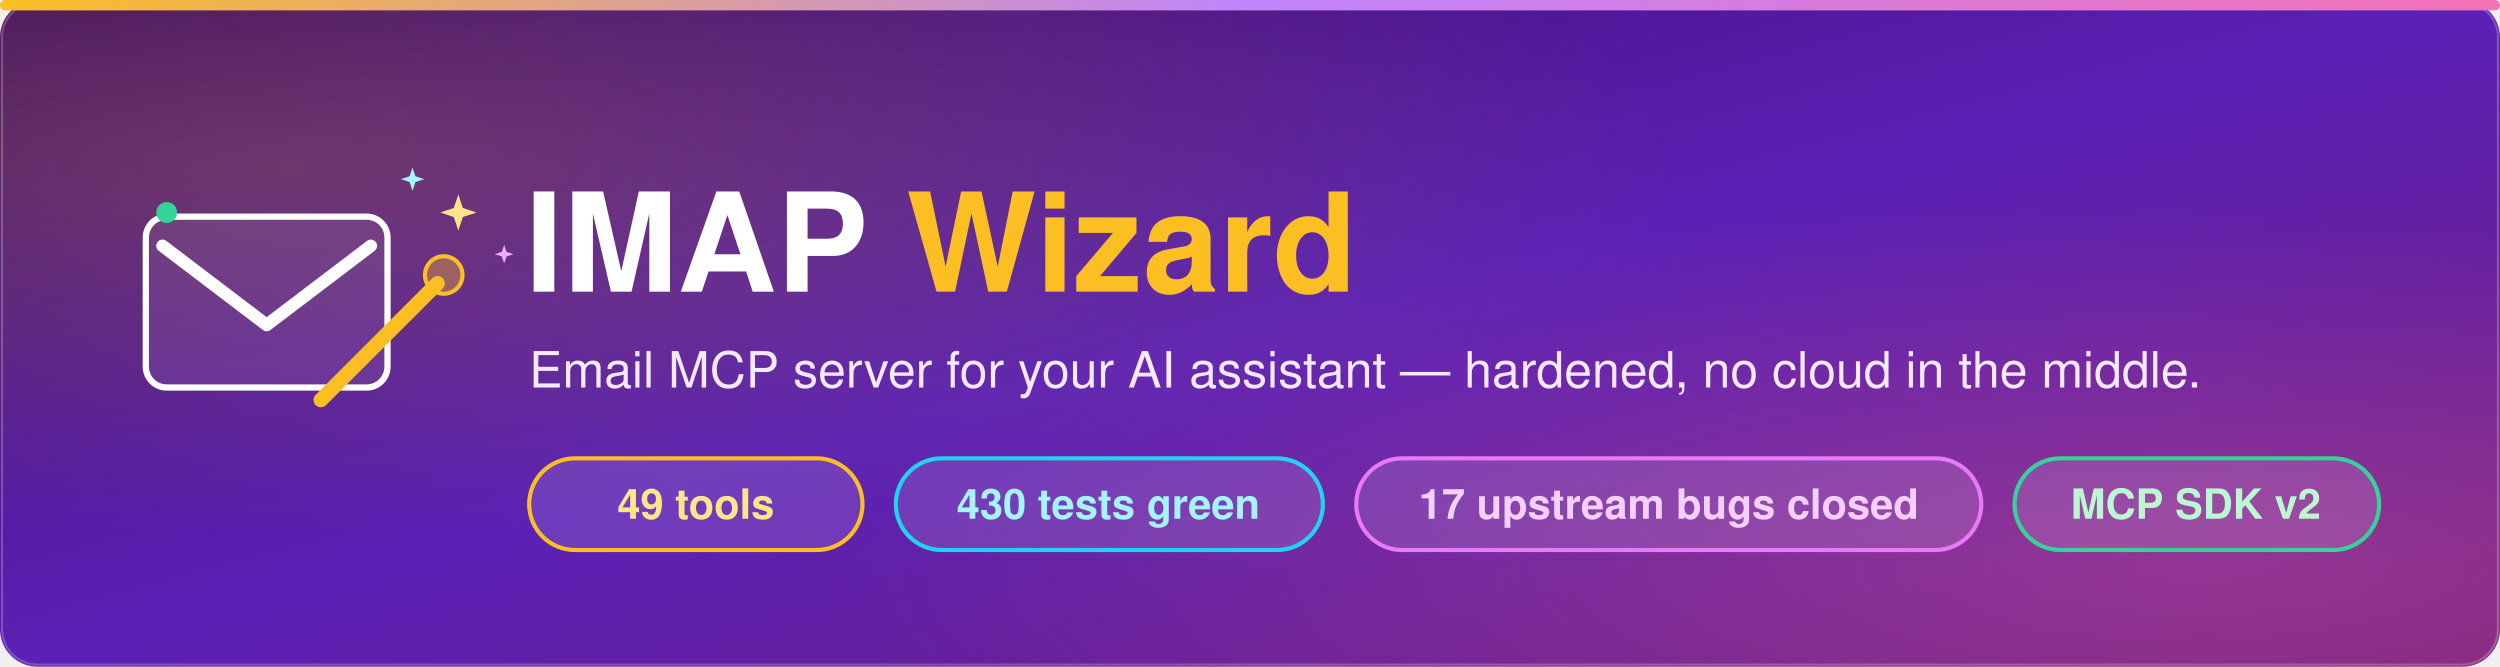
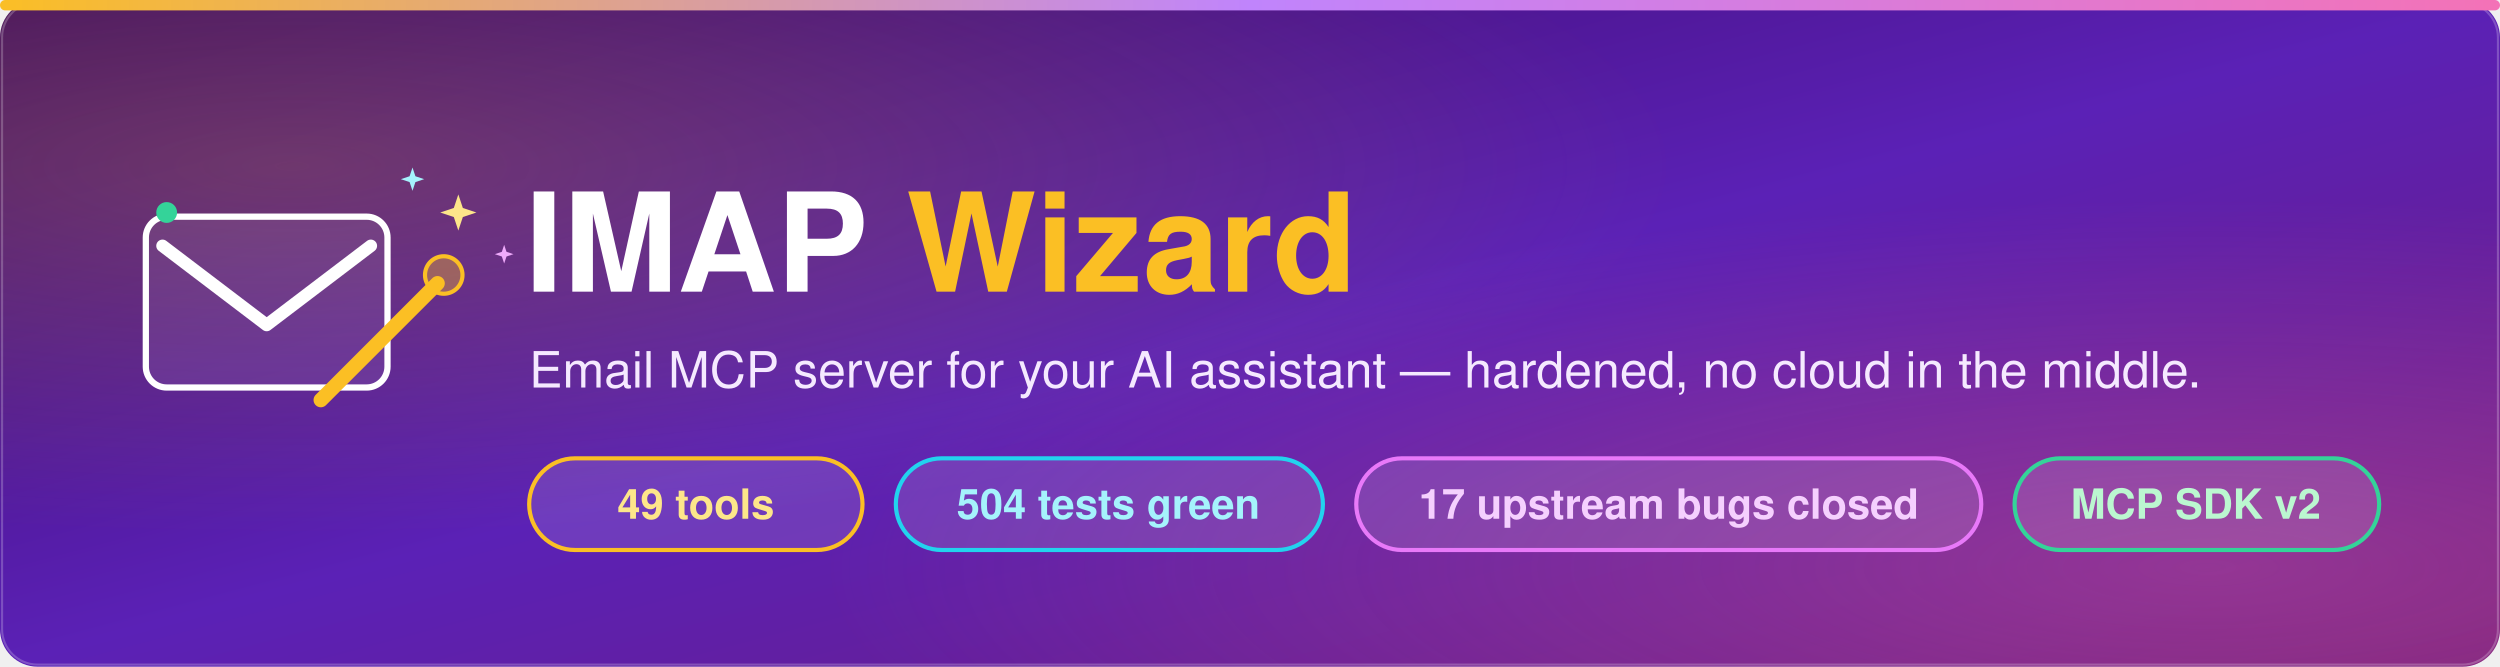
- <svg xmlns="http://www.w3.org/2000/svg" width="1200" height="320" viewBox="0 0 1200 320" role="img" aria-label="IMAP Wizard — hardened email MCP server: 49 tools, 430 tests green, 17 upstream bugs closed">
+ <svg xmlns="http://www.w3.org/2000/svg" width="1200" height="320" viewBox="0 0 1200 320" role="img" aria-label="IMAP Wizard — hardened email MCP server: 49 core tools plus opt-in verification, 504 tests green, 17 upstream bugs closed">
  <defs>
    <linearGradient id="bg" x1="0" y1="0" x2="1" y2="1">
      <stop offset="0%" stop-color="#3b0764" />
      <stop offset="50%" stop-color="#5b21b6" />
      <stop offset="100%" stop-color="#701a75" />
    </linearGradient>
    <linearGradient id="bar" x1="0" y1="0" x2="1" y2="0">
      <stop offset="0%" stop-color="#fbbf24" />
      <stop offset="50%" stop-color="#c084fc" />
      <stop offset="100%" stop-color="#f472b6" />
    </linearGradient>
    <radialGradient id="glowGold" cx="12%" cy="25%" r="55%">
      <stop offset="0%" stop-color="#fbbf24" stop-opacity="0.22" />
      <stop offset="100%" stop-color="#fbbf24" stop-opacity="0" />
    </radialGradient>
    <radialGradient id="glowPink" cx="88%" cy="85%" r="55%">
      <stop offset="0%" stop-color="#f472b6" stop-opacity="0.30" />
      <stop offset="100%" stop-color="#f472b6" stop-opacity="0" />
    </radialGradient>
    <g id="sparkle">
      <path d="M0 -14 L3.5 -3.5 L14 0 L3.5 3.5 L0 14 L-3.5 3.5 L-14 0 L-3.5 -3.5 Z" />
    </g>
  </defs>
  <rect width="1200" height="320" rx="18" fill="url(#bg)" />
  <rect width="1200" height="320" rx="18" fill="url(#glowGold)" />
  <rect width="1200" height="320" rx="18" fill="url(#glowPink)" />
  <rect x="1" y="1" width="1198" height="318" rx="17" fill="none" stroke="#ffffff" stroke-opacity="0.22" />
  <rect x="0" y="0" width="1200" height="5" rx="2.5" fill="url(#bar)" />
  <g transform="translate(70,96)">
    <rect x="0" y="8" width="116" height="82" rx="10" fill="#ffffff" fill-opacity="0.07" stroke="#ffffff" stroke-width="3" />
    <path d="M8 22 L58 60 L108 22" fill="none" stroke="#ffffff" stroke-width="6" stroke-linecap="round" stroke-linejoin="round" />
    <line x1="84" y1="96" x2="140" y2="40" stroke="#fbbf24" stroke-width="7" stroke-linecap="round" />
    <circle cx="143" cy="36" r="9" fill="#fbbf24" fill-opacity="0.35" stroke="#fbbf24" stroke-width="2" />
    <use href="#sparkle" transform="translate(150,6) scale(0.62)" fill="#fde68a" />
    <use href="#sparkle" transform="translate(128,-10) scale(0.4)" fill="#a5f3fc" />
    <use href="#sparkle" transform="translate(172,26) scale(0.32)" fill="#f0abfc" />
    <circle cx="10" cy="6" r="5" fill="#34d399" />
  </g>
  <text x="252" y="140" font-family="'Segoe UI',Helvetica,Arial,sans-serif" font-size="66" font-weight="800" fill="#ffffff">IMAP <tspan fill="#fbbf24">Wizard</tspan>
  </text>
  <text x="254" y="186" font-family="'Segoe UI',Helvetica,Arial,sans-serif" font-size="24" fill="#f5e9ff">Email MCP server for your AI assistant — hardened, no cloud in the middle.</text>
  <g font-family="'Segoe UI',Helvetica,Arial,sans-serif" font-size="20" font-weight="600">
    <rect x="254" y="220" width="160" height="44" rx="22" fill="#ffffff" fill-opacity="0.12" stroke="#fbbf24" stroke-width="2" />
    <text x="334" y="249" text-anchor="middle" fill="#fde68a">49 tools</text>
    <rect x="430" y="220" width="205" height="44" rx="22" fill="#ffffff" fill-opacity="0.12" stroke="#22d3ee" stroke-width="2" />
-     <text x="532" y="249" text-anchor="middle" fill="#a5f3fc">430 tests green</text>
+     <text x="532" y="249" text-anchor="middle" fill="#a5f3fc">504 tests green</text>
    <rect x="651" y="220" width="300" height="44" rx="22" fill="#ffffff" fill-opacity="0.12" stroke="#e879f9" stroke-width="2" />
    <text x="801" y="249" text-anchor="middle" fill="#f5d0fe">17 upstream bugs closed</text>
    <rect x="967" y="220" width="175" height="44" rx="22" fill="#ffffff" fill-opacity="0.12" stroke="#34d399" stroke-width="2" />
    <text x="1054" y="249" text-anchor="middle" fill="#bbf7d0">MCP SDK v2</text>
  </g>
</svg>
